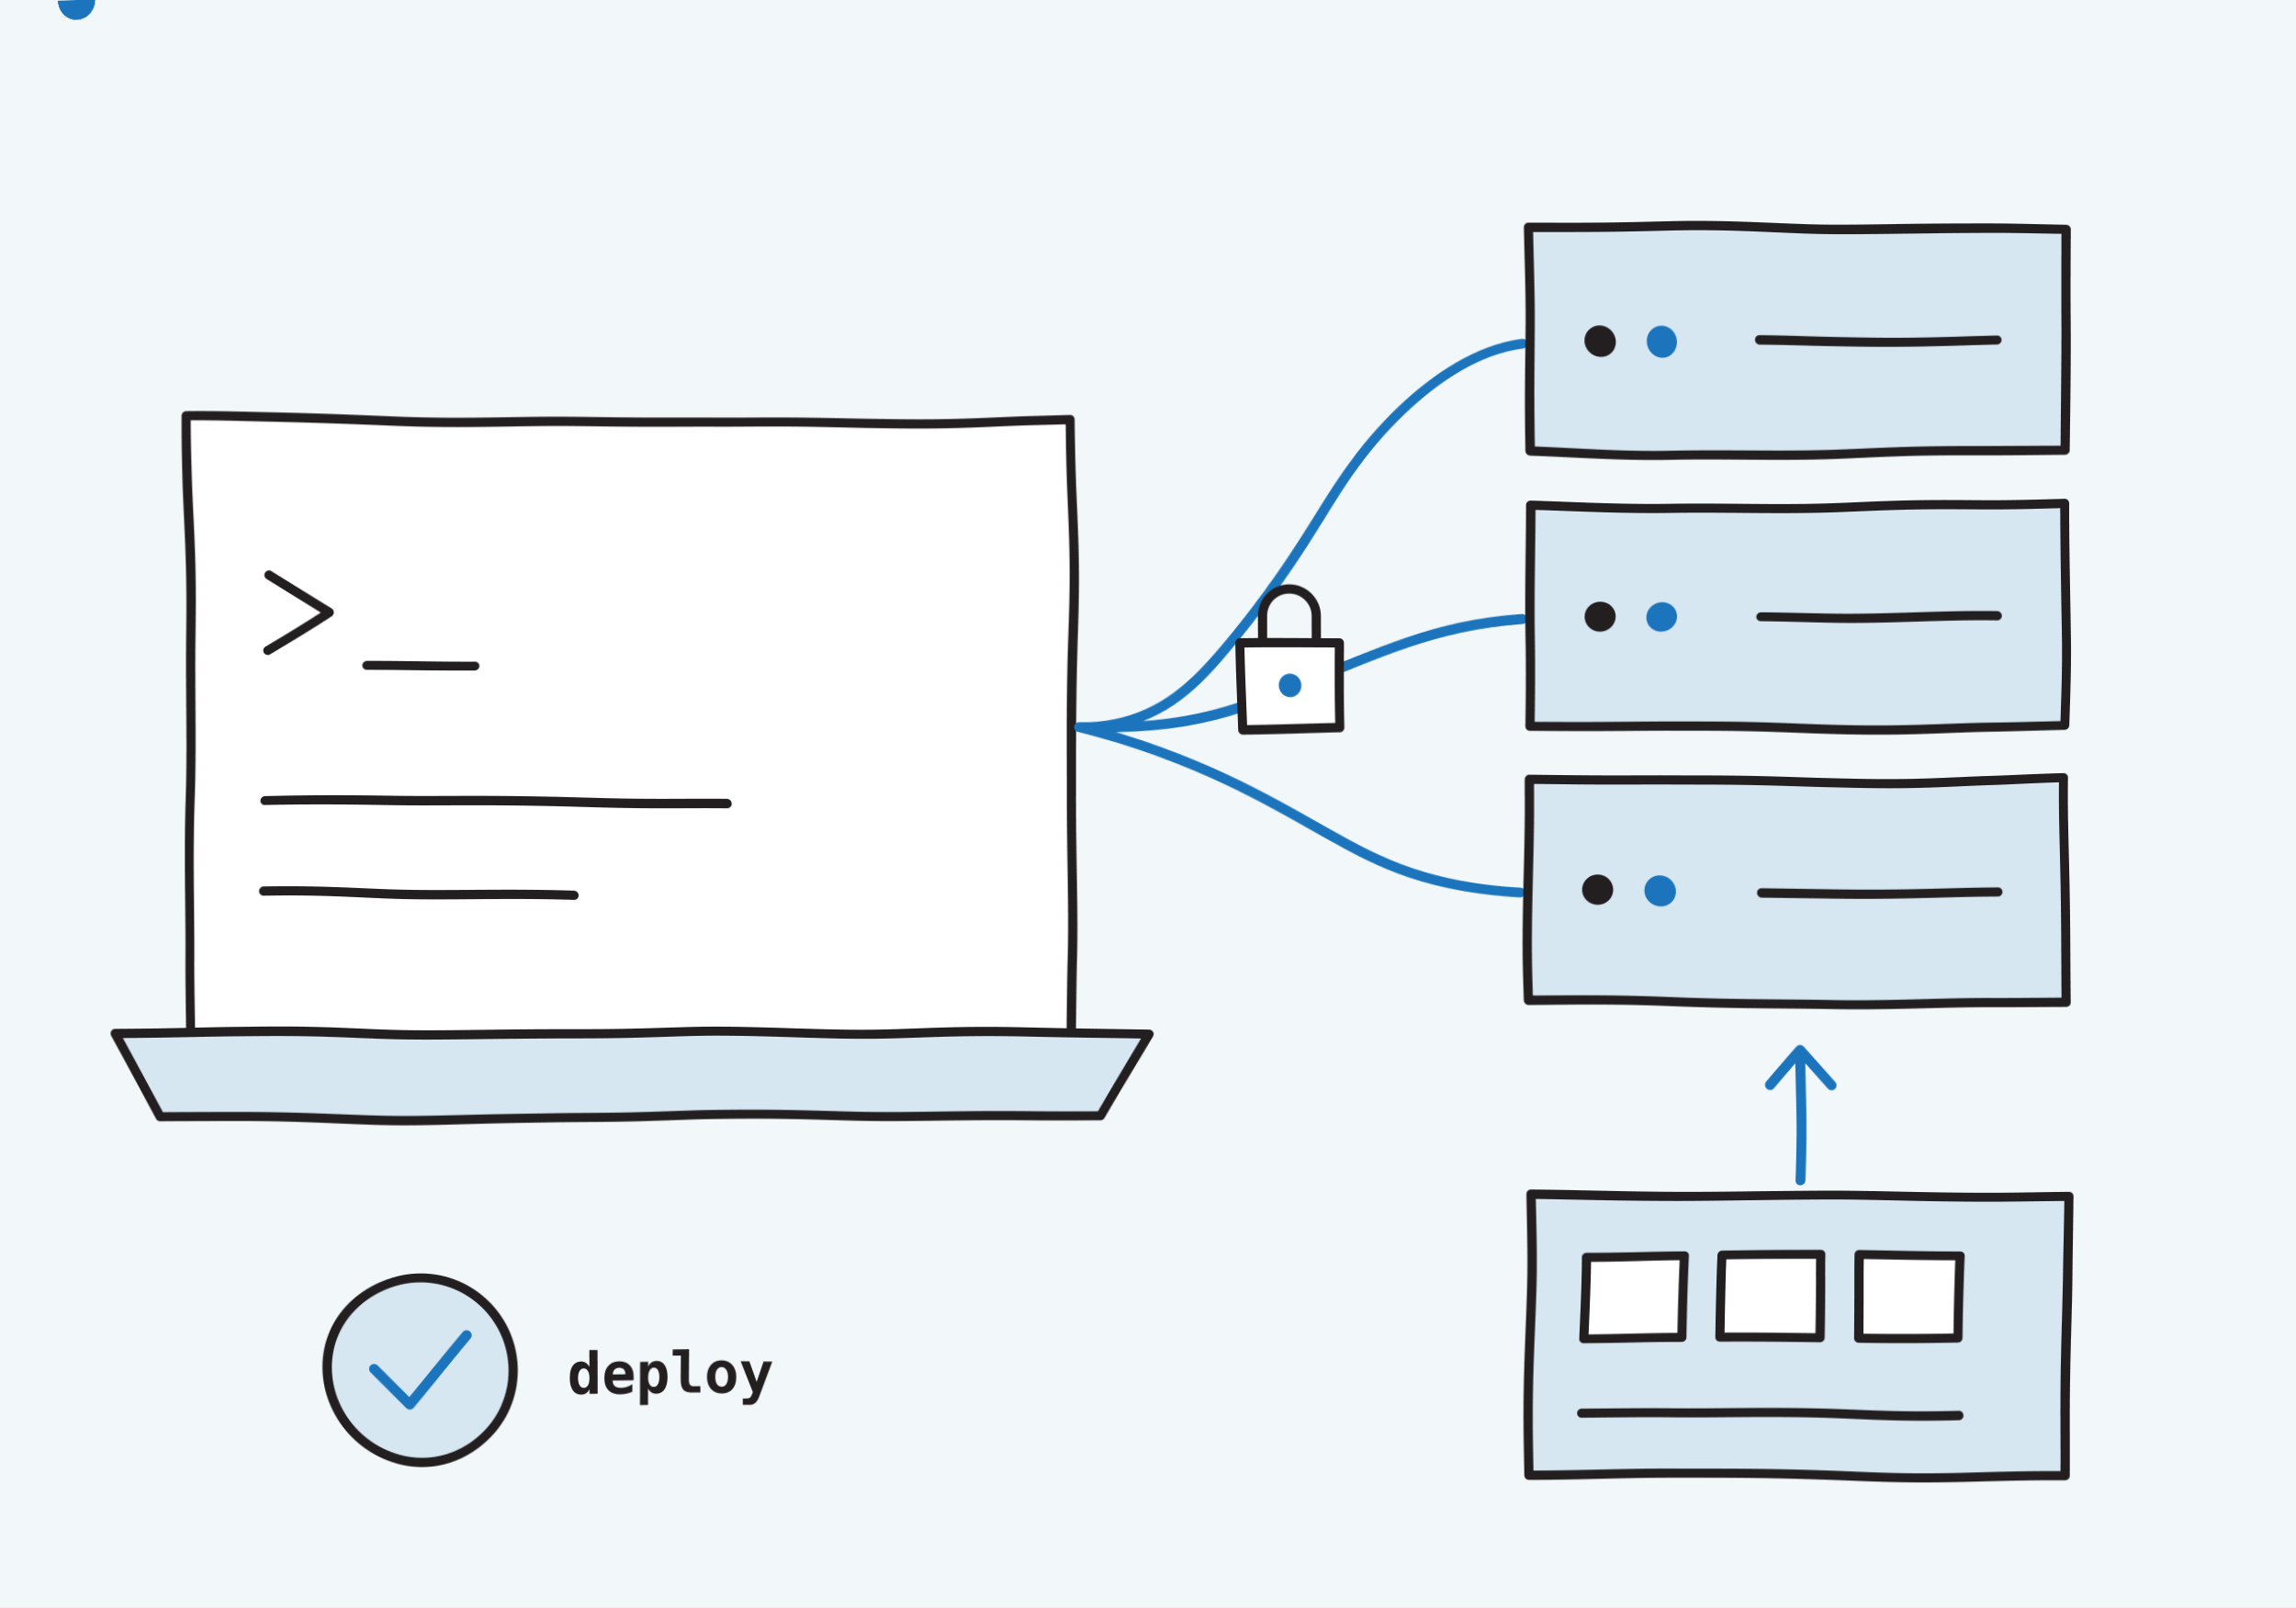
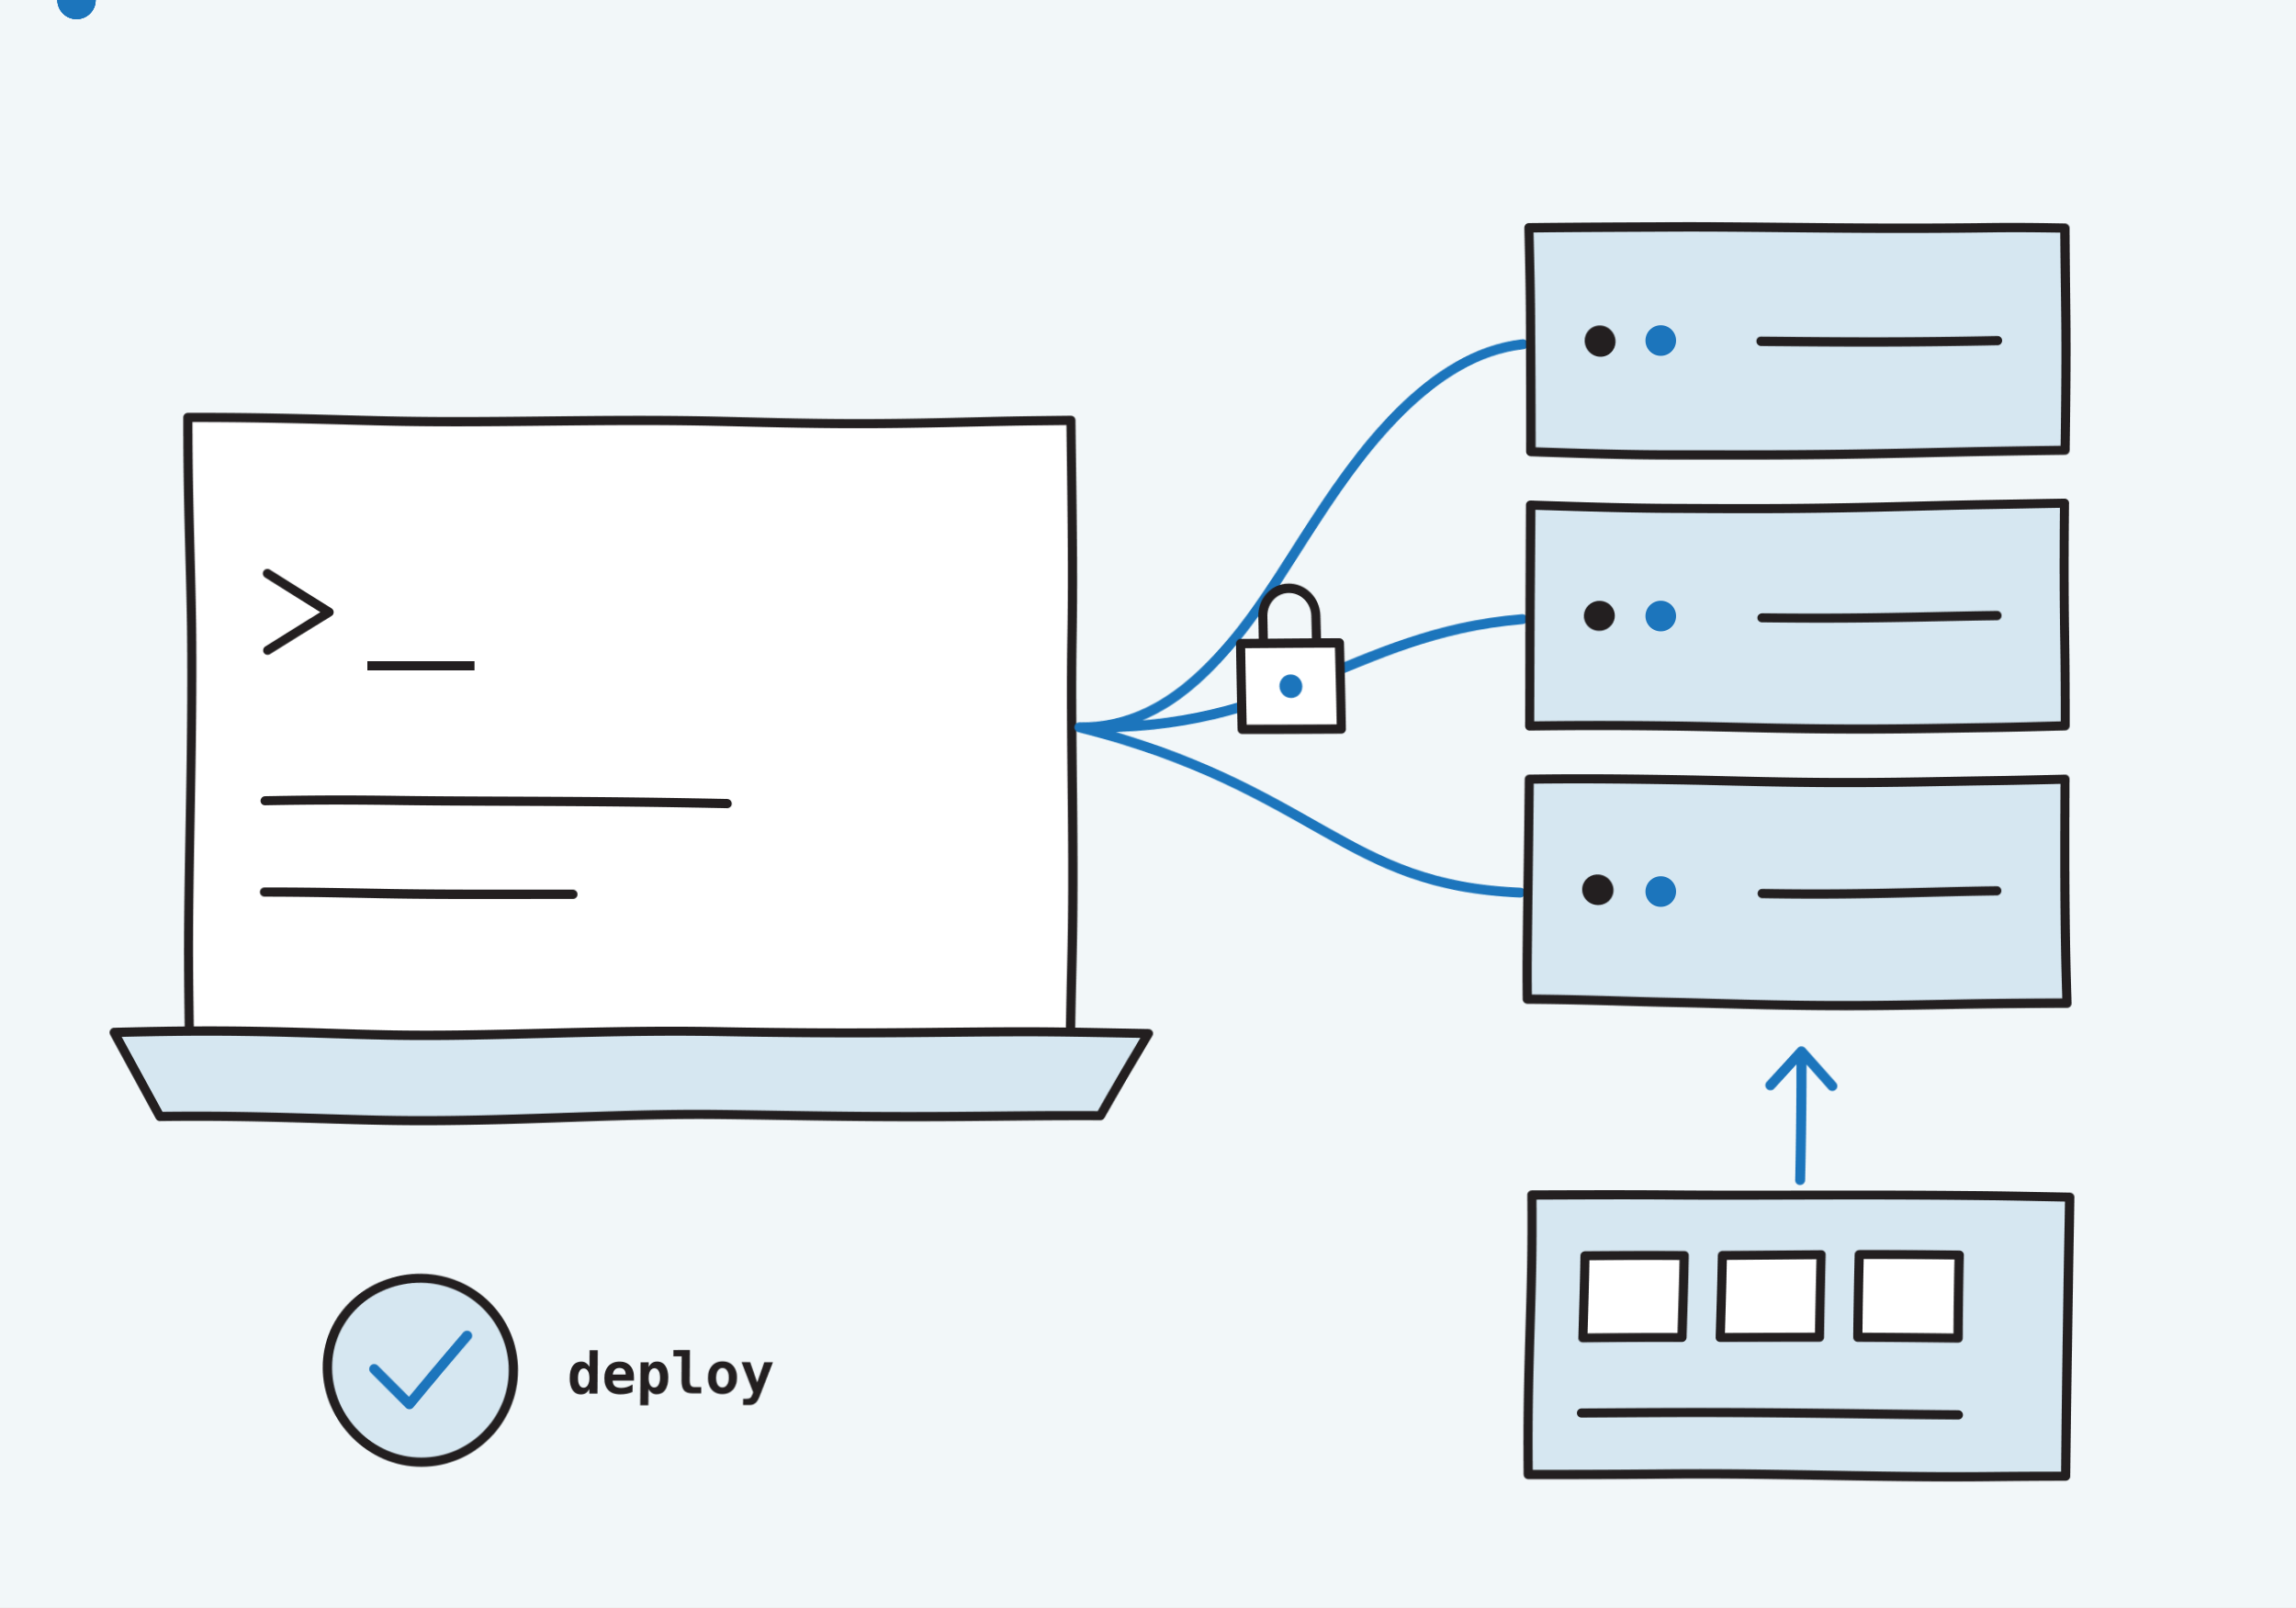
<svg xmlns="http://www.w3.org/2000/svg" viewBox="-20 0 600 420" width="600" height="420" role="img" aria-label="A laptop connected over SSH to three servers, with a container box and a deploy tick">
  <style>
  .bg{fill:#F2F7F9}
  .l{fill:none;stroke:#231F20;stroke-width:2.4}.a{fill:none;stroke:#1C75BC;stroke-width:2.6}
  .b{fill:#D6E7F1;stroke:#231F20;stroke-width:2.4}.w{fill:#fff;stroke:#231F20;stroke-width:2.4}
  .k{fill:#231F20}.s{fill:#1C75BC}.pkt{fill:#1C75BC}
  .t{fill:#231F20;font:600 15px ui-monospace,SFMono-Regular,Menlo,Consolas,monospace}
  g *{stroke-linecap:round;stroke-linejoin:round}
  @keyframes blink{50%{opacity:.15}} .led{animation:blink 1.6s ease-in-out infinite}.cur{animation:blink 1s steps(1) infinite}
  @media (prefers-reduced-motion:reduce){.led,.cur{animation:none}.pkt{display:none}}
</style>
  <defs>
    <filter id="sketch" x="-5%" y="-5%" width="110%" height="110%">
-       <feTurbulence type="fractalNoise" baseFrequency="0.012" numOctaves="2" seed="3" />
+       <feTurbulence type="fractalNoise" baseFrequency="0.012" numOctaves="1" seed="3" />
      <feDisplacementMap in="SourceGraphic" scale="4" />
    </filter>
  </defs>
  <rect class="bg" x="-20" width="600" height="420" />
  <g filter="url(#sketch)">
    <path class="b" d="M10 270H280L268 292H22Z" />
    <rect class="w" x="30" y="110" width="230" height="160" />
    <path class="l" d="M50 150l16 10-16 10M50 210h120M50 234h80" />
-     <path class="l cur" d="M76 174h28" />
    <path class="a" d="M262 190C312 190 330 96 378 90M262 190C316 190 332 166 378 162M262 190C322 204 332 232 378 234" />
    <rect class="w" x="304" y="168" width="26" height="22" />
    <path class="l" d="M310 168v-7a7 7 0 0 1 14 0v7" />
    <circle class="s" cx="317" cy="179" r="3" />
    <rect class="b" x="380" y="60" width="140" height="58" />
    <rect class="b" x="380" y="132" width="140" height="58" />
    <rect class="b" x="380" y="204" width="140" height="58" />
    <circle class="k" cx="398" cy="89" r="4" />
-     <circle class="s led" cx="414" cy="89" r="4" />
    <path class="l" d="M440 89h62" />
    <circle class="k" cx="398" cy="161" r="4" />
-     <circle class="s led" cx="414" cy="161" r="4" />
    <path class="l" d="M440 161h62" />
    <circle class="k" cx="398" cy="233" r="4" />
-     <circle class="s led" cx="414" cy="233" r="4" />
    <path class="l" d="M440 233h62" />
    <path class="a" d="M450 308V274M442 283l8-9 8 9" />
    <rect class="b" x="380" y="312" width="140" height="74" />
    <rect class="w" x="394" y="328" width="26" height="22" />
    <rect class="w" x="430" y="328" width="26" height="22" />
    <rect class="w" x="466" y="328" width="26" height="22" />
    <path class="l" d="M394 370h98" />
    <circle class="b" cx="90" cy="358" r="24" />
    <path class="a" d="M78 358l9 9 15-18" />
    <text class="t" x="128" y="364">deploy</text>
-     <circle class="pkt" r="5">
-       <animateMotion dur="2.2s" begin="0.0s" repeatCount="indefinite" path="M262 190C312 190 330 96 378 90" />
-       <animate attributeName="opacity" values="0;1;1;0" keyTimes="0;0.1;0.85;1" dur="2.2s" begin="0.0s" repeatCount="indefinite" />
-     </circle>
-     <circle class="pkt" r="5">
-       <animateMotion dur="2.2s" begin="0.7s" repeatCount="indefinite" path="M262 190C316 190 332 166 378 162" />
-       <animate attributeName="opacity" values="0;1;1;0" keyTimes="0;0.1;0.85;1" dur="2.2s" begin="0.7s" repeatCount="indefinite" />
-     </circle>
-     <circle class="pkt" r="5">
-       <animateMotion dur="2.2s" begin="1.4s" repeatCount="indefinite" path="M262 190C322 204 332 232 378 234" />
-       <animate attributeName="opacity" values="0;1;1;0" keyTimes="0;0.1;0.85;1" dur="2.2s" begin="1.4s" repeatCount="indefinite" />
-     </circle>
-     <circle class="pkt" r="5">
-       <animateMotion dur="1.6s" repeatCount="indefinite" path="M450 308V274" />
-       <animate attributeName="opacity" values="0;1;1;0" keyTimes="0;0.15;0.8;1" dur="1.6s" repeatCount="indefinite" />
-     </circle>
  </g>
+   <circle class="pkt" r="5">
+     <animateMotion dur="2.2s" begin="0.0s" repeatCount="indefinite" path="M262 190C312 190 330 96 378 90" />
+     <animate attributeName="opacity" values="0;1;1;0" keyTimes="0;0.1;0.85;1" dur="2.2s" begin="0.0s" repeatCount="indefinite" />
+   </circle>
+   <circle class="pkt" r="5">
+     <animateMotion dur="2.2s" begin="0.7s" repeatCount="indefinite" path="M262 190C316 190 332 166 378 162" />
+     <animate attributeName="opacity" values="0;1;1;0" keyTimes="0;0.1;0.85;1" dur="2.2s" begin="0.7s" repeatCount="indefinite" />
+   </circle>
+   <circle class="pkt" r="5">
+     <animateMotion dur="2.2s" begin="1.4s" repeatCount="indefinite" path="M262 190C322 204 332 232 378 234" />
+     <animate attributeName="opacity" values="0;1;1;0" keyTimes="0;0.1;0.85;1" dur="2.2s" begin="1.4s" repeatCount="indefinite" />
+   </circle>
+   <circle class="pkt" r="5">
+     <animateMotion dur="1.6s" repeatCount="indefinite" path="M450 308V274" />
+     <animate attributeName="opacity" values="0;1;1;0" keyTimes="0;0.15;0.8;1" dur="1.6s" repeatCount="indefinite" />
+   </circle>
+   <circle class="s led" cx="414" cy="89" r="4" />
+   <circle class="s led" cx="414" cy="161" r="4" />
+   <circle class="s led" cx="414" cy="233" r="4" />
+   <path class="l cur" d="M76 174h28" />
</svg>
